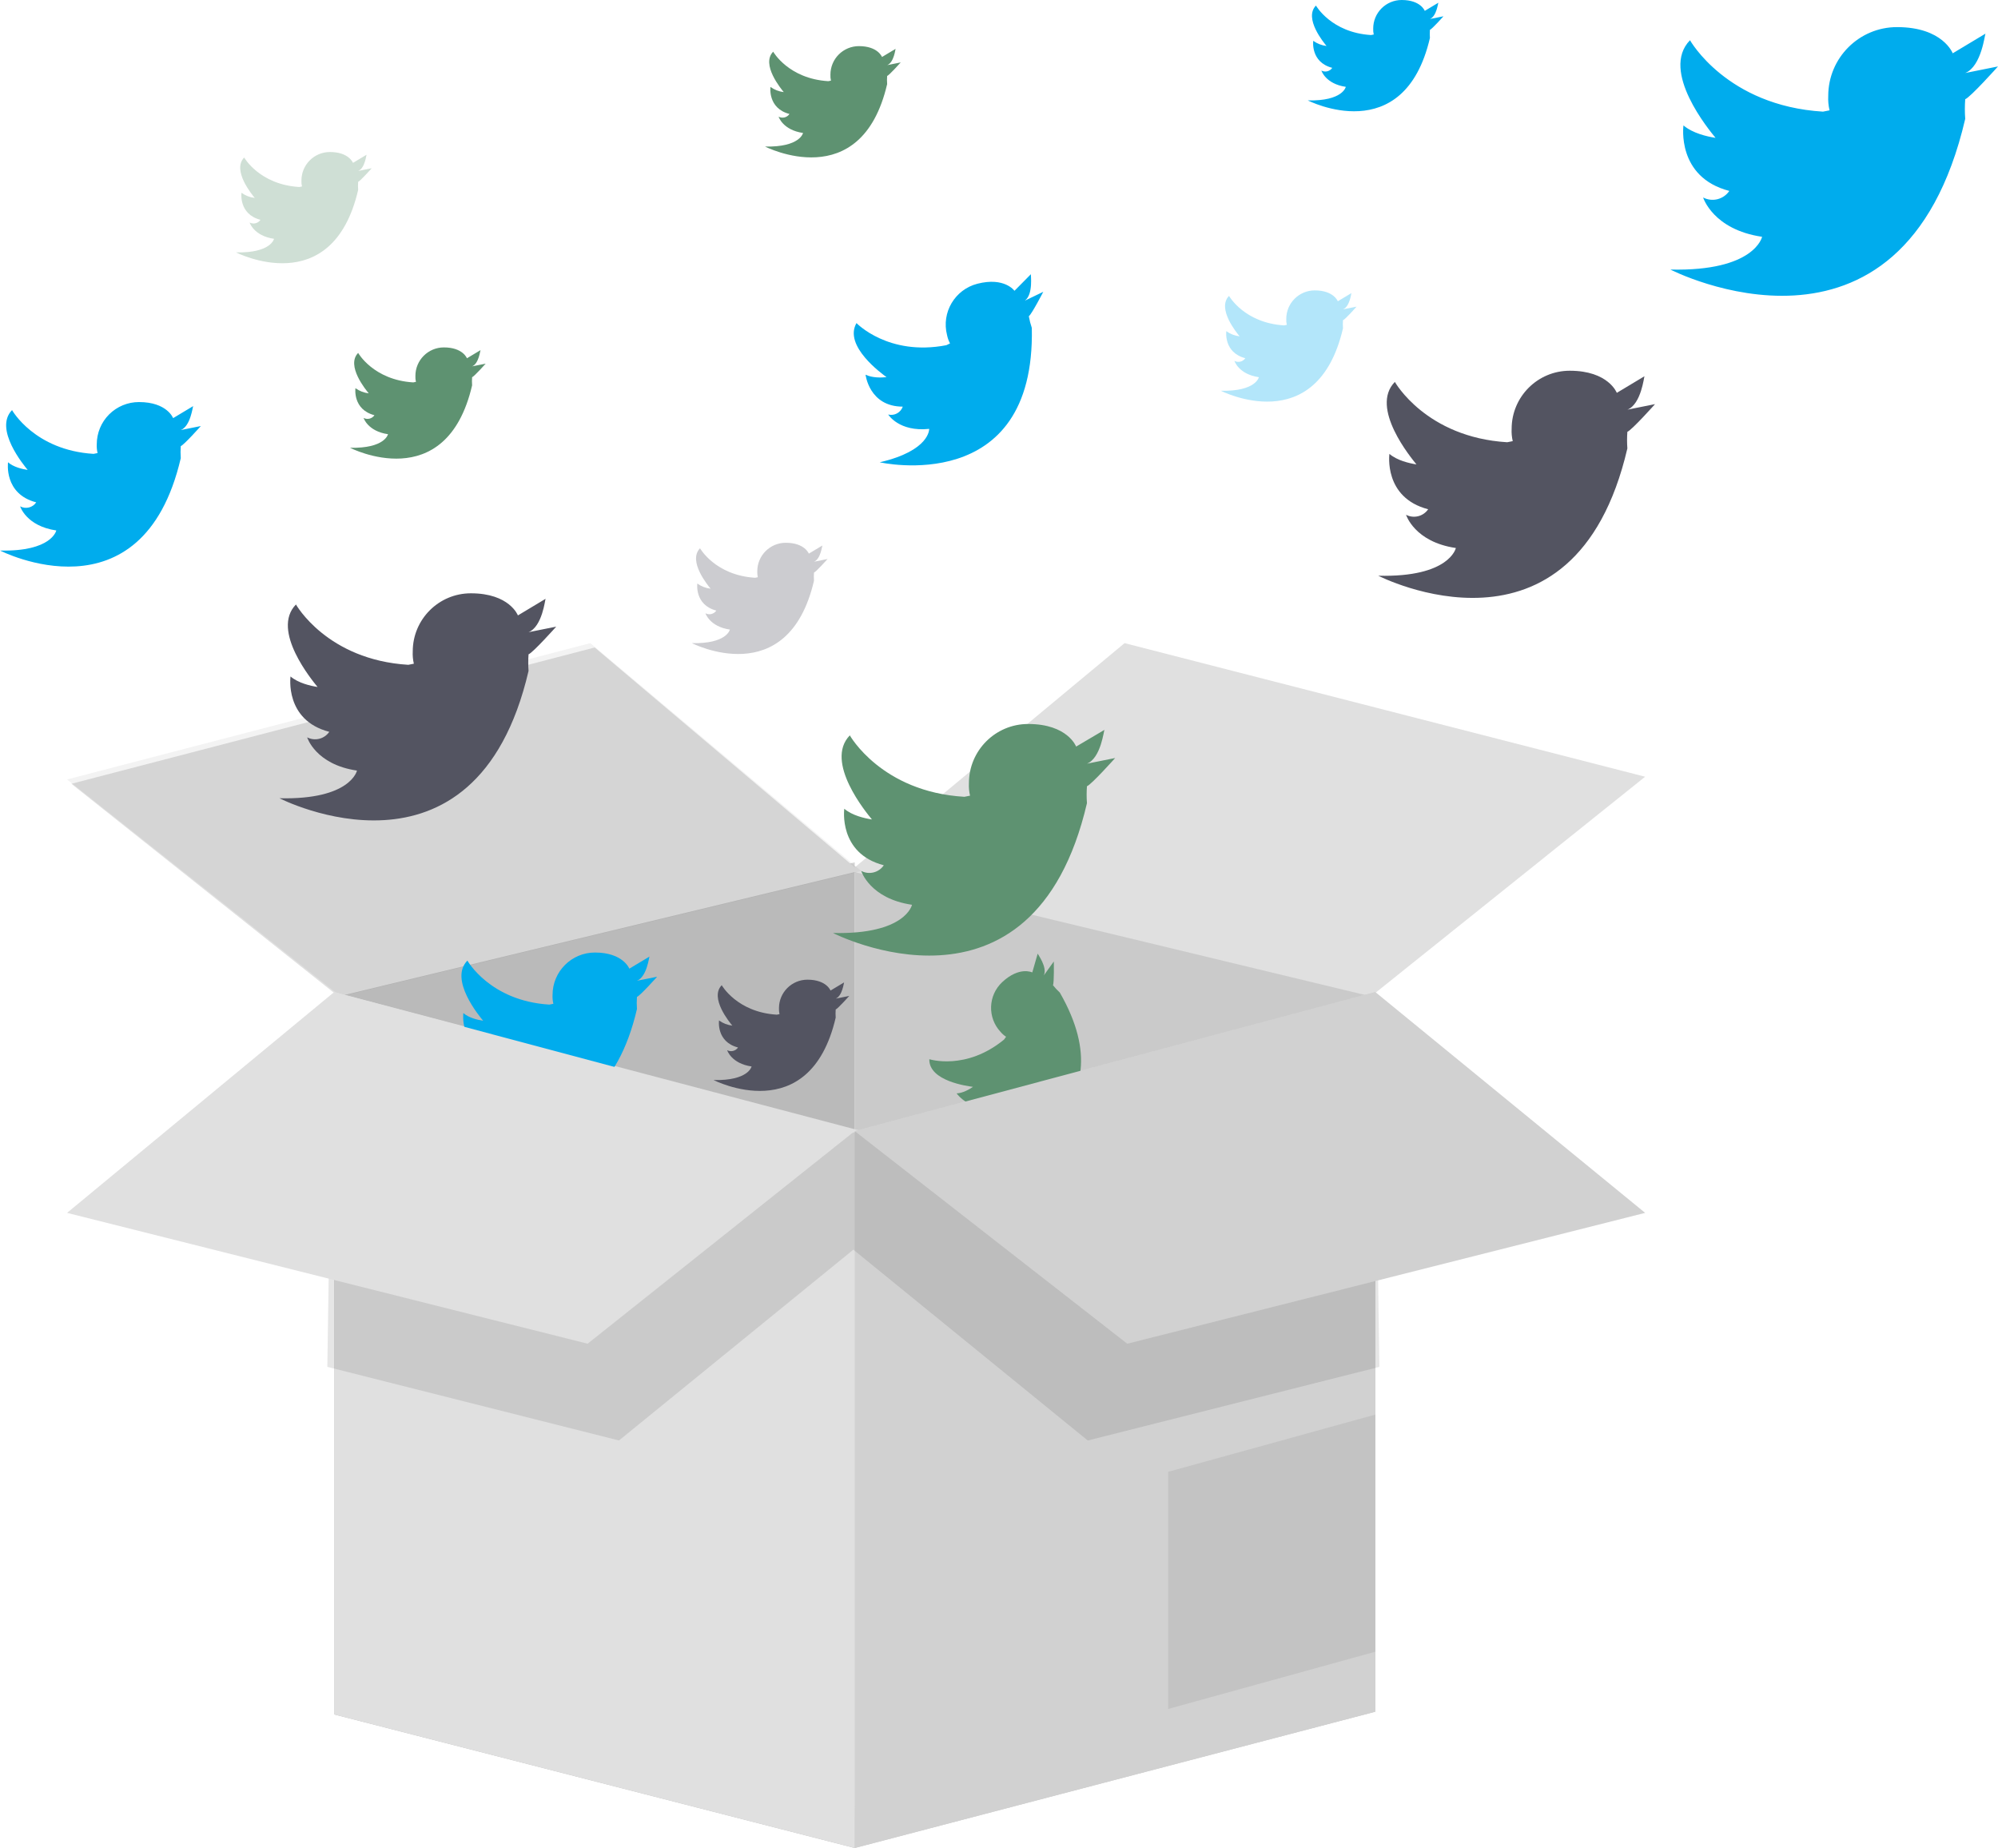
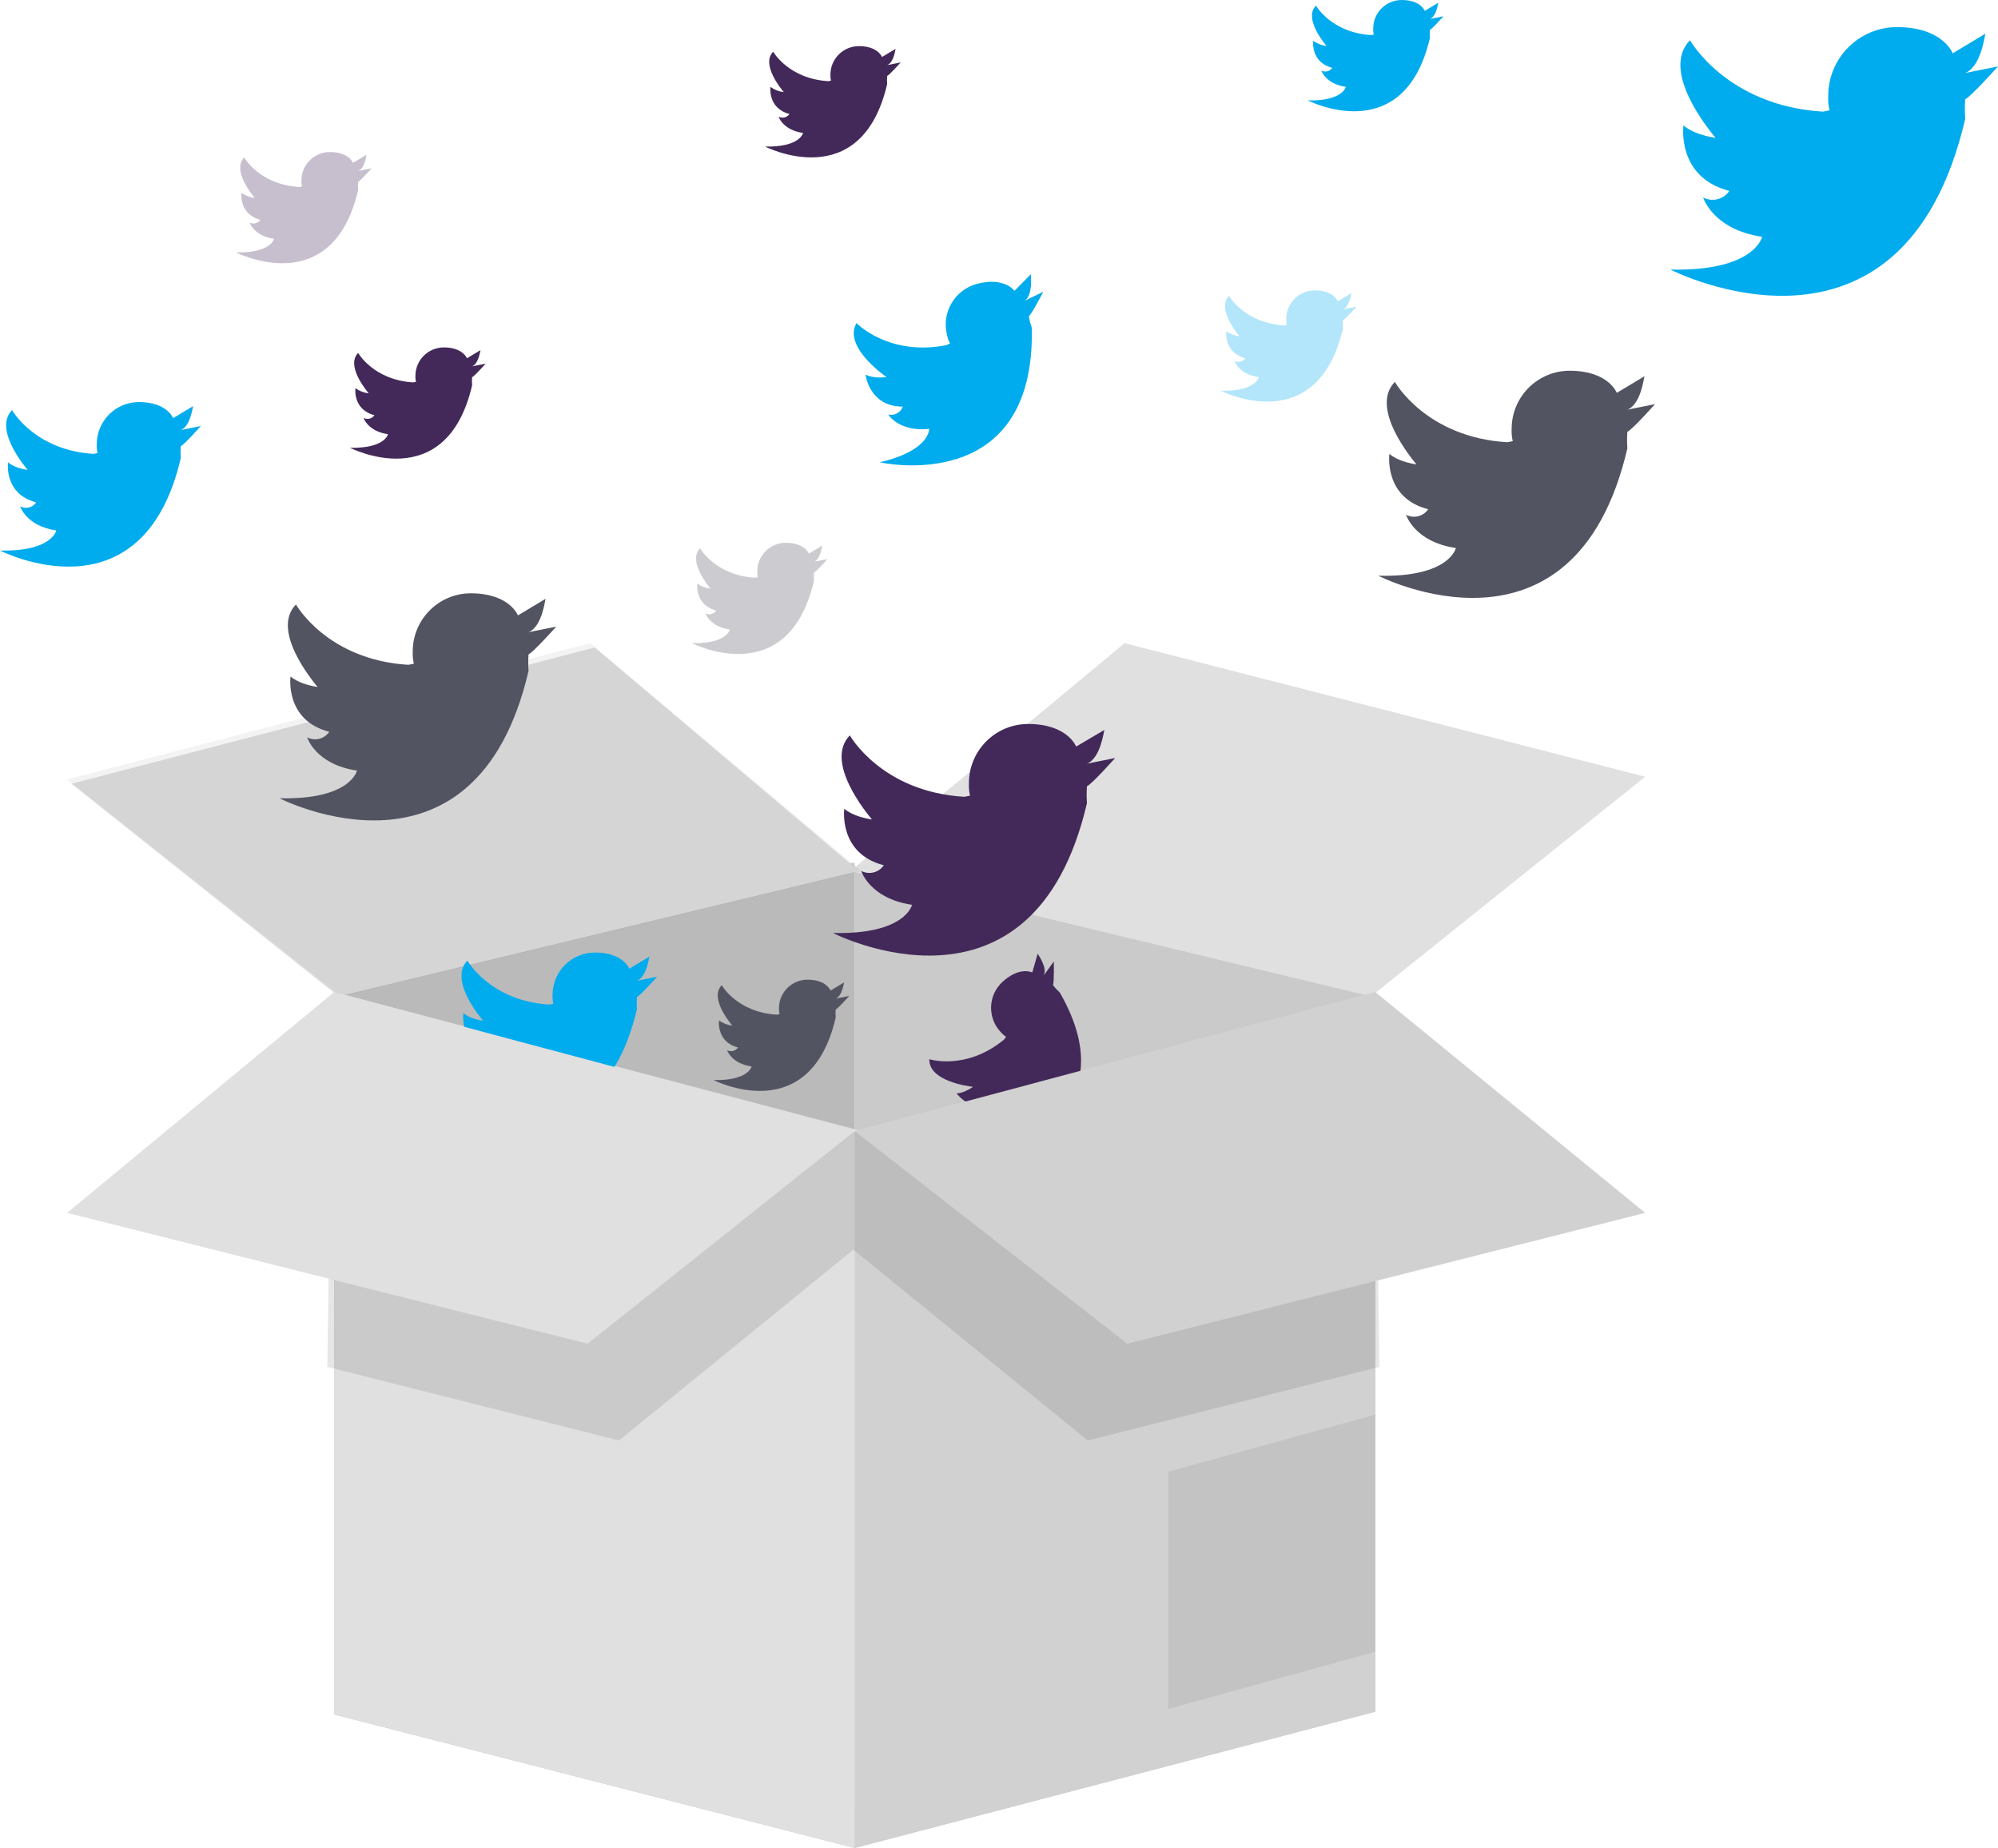
<svg xmlns="http://www.w3.org/2000/svg" data-name="Layer 1" width="813.15" height="752" viewBox="0 0 813.15 752">
  <path fill="#e0e0e0" d="M559.73 403.7l-211.87-51.03V752l211.87-55.46V403.7z" />
  <path opacity=".1" d="M559.73 403.7l-211.87-51.03V752l211.87-55.46V403.7z" />
  <path fill="#e0e0e0" d="M135.99 403.7l211.87-51.03V752l-211.87-54.35V403.7z" />
  <path opacity=".17" d="M135.99 401.93l211.87-51.02V752l-211.87-54.35V401.93z" />
  <path fill="#e0e0e0" d="M346.09 354.44l111.59-92.73 211.86 54.36-111.58 89.39-211.87-51.02z" />
  <path fill="#e0e0e0" d="M29.05 318.94l108.71 86.52 211.86-51.02-107.59-90.96-212.98 55.46z" />
  <path opacity=".05" d="M27.29 317.18l111.35 88.28 211.87-51.02-110.25-92.73-212.97 55.47z" />
  <path fill="#e0e0e0" d="M135.99 403.7v293.95L347.86 752l2.86-291.73-214.73-56.57z" />
  <path fill="#e0e0e0" d="M559.73 696.54L347.86 752V460.27l211.87-56.57v292.84z" />
  <path opacity=".07" d="M559.73 696.54L347.86 752V460.27l211.87-56.57v292.84z" />
  <path opacity=".07" d="M475.42 598.92v96.51l84.31-23.3v-96.5l-84.31 23.29z" />
  <path opacity=".1" d="M133.22 556.22l118.69 29.95 95.4-77.65v-47.7l-211.87-53.24-2.22 148.64zm428.17 0L442.7 586.17l-95.39-77.65v-47.7l211.86-53.24 2.22 148.64z" />
  <path d="M259.23 399.1l8.21-1.64s-6.9 7.72-8.21 8.21a33.05 33.05 0 000 4.93c-15.77 67.69-73.93 37.79-73.93 37.79 21.19.49 23-8.21 23-8.21-12.32-1.81-14.79-9.86-14.79-9.86a5.08 5.08 0 006.57-1.64c-13.31-3.45-11.5-16.43-11.5-16.43 2.3 2 5.91 2.79 8.05 3.12-1.48-1.81-14-16.76-6.41-24.48 0 0 9.2 16.43 33.35 17.91l1.64-.33a12.89 12.89 0 01-.33-3.61 17.25 17.25 0 0117.25-17.25c11.5 0 14 6.57 14 6.57l8.21-4.93c-.18-.01-1 8.21-5.11 9.85z" fill="#00aced" />
  <path fill="#e0e0e0" d="M135.99 403.7l-108.7 89.85 211.86 53.24 108.71-86.52-211.87-56.57z" />
-   <path d="M424.82 396.91l4.06-5.65s.18 8.6-.34 9.65a27.47 27.47 0 002.79 3c28.77 50.08-23.53 64.86-23.53 64.86 13.16-11.71 9.33-18 9.33-18-8.56 5.85-14.56 2.35-14.56 2.35a4.22 4.22 0 003.06-4.72c-10 5.44-16.3-3.47-16.3-3.47 2.52-.1 5.18-1.65 6.66-2.66-1.92-.26-18-2.27-17.77-11.25 0 0 14.9 4.77 30.42-8l.81-1.13a10.71 10.71 0 01-2.25-2 14.33 14.33 0 01.71-20.26c7-6.52 12.21-3.92 12.21-3.92l2.2-7.65c-.09.07 4.06 5.52 2.5 8.85z" fill="#5e9271" />
+   <path d="M424.82 396.91l4.06-5.65s.18 8.6-.34 9.65a27.47 27.47 0 002.79 3c28.77 50.08-23.53 64.86-23.53 64.86 13.16-11.71 9.33-18 9.33-18-8.56 5.85-14.56 2.35-14.56 2.35a4.22 4.22 0 003.06-4.72c-10 5.44-16.3-3.47-16.3-3.47 2.52-.1 5.18-1.65 6.66-2.66-1.92-.26-18-2.27-17.77-11.25 0 0 14.9 4.77 30.42-8l.81-1.13a10.71 10.71 0 01-2.25-2 14.33 14.33 0 01.71-20.26c7-6.52 12.21-3.92 12.21-3.92l2.2-7.65c-.09.07 4.06 5.52 2.5 8.85z" fill="#432959" />
  <path fill="#e0e0e0" d="M559.73 403.7l109.81 89.85-210.76 53.24-110.92-86.52 211.87-56.57z" />
  <path opacity=".07" d="M559.73 403.7l109.81 89.85-210.76 53.24-110.92-86.52 211.87-56.57z" />
  <path d="M417.09 122.35l7.51-3.61s-4.74 9.15-5.89 9.95a32.88 32.88 0 001.22 4.75c1.53 69.12-61.9 54.68-61.9 54.68 20.54-4.76 20.13-13.6 20.13-13.6-12.32 1.3-16.68-5.84-16.68-5.84a5 5 0 005.93-3.21c-13.68 0-15.14-13-15.14-13 2.7 1.33 6.39 1.23 8.53 1-1.87-1.38-17.6-12.7-12.22-22 0 0 12.93 13.56 36.56 9l1.5-.72a12.82 12.82 0 01-1.21-3.4 17.16 17.16 0 0112.36-20.89c11.08-2.84 15.08 2.88 15.08 2.88l6.7-6.78c-.17.07 1.07 8.19-2.48 10.79zM73.57 175l8.17-1.63s-6.86 7.68-8.17 8.17a32.88 32.88 0 000 4.9C57.88 253.77.03 224.03.03 224.03c21.08.49 22.88-8.17 22.88-8.17-12.26-1.8-14.71-9.81-14.71-9.81a5 5 0 006.54-1.63C1.47 201 3.27 188.12 3.27 188.12c2.29 2 5.88 2.78 8 3.11-1.47-1.8-13.89-16.67-6.37-24.35 0 0 9.15 16.34 33.18 17.81l1.63-.33a12.82 12.82 0 01-.33-3.6 17.16 17.16 0 0117.19-17.15c11.44 0 13.89 6.54 13.89 6.54l8.17-4.9c-.19-.01-1 8.16-5.06 9.75zM799.81 29.71l13.33-2.67s-11.2 12.53-13.33 13.33a53.64 53.64 0 000 8c-25.6 109.85-120 61.32-120 61.32 34.39.8 37.33-13.33 37.33-13.33-20-2.93-24-16-24-16a8.24 8.24 0 0010.66-2.67c-21.6-5.6-18.66-26.66-18.66-26.66 3.73 3.2 9.6 4.53 13.06 5.07-2.4-2.93-22.66-27.2-10.4-39.73 0 0 14.93 26.66 54.12 29.06l2.67-.53a20.92 20.92 0 01-.53-5.87 28 28 0 0128-28c18.66 0 22.66 10.66 22.66 10.66l13.33-8c-.24.02-1.57 13.31-8.24 16.02zM581.95 7.73l5.52-1.1s-4.64 5.19-5.52 5.52a22.21 22.21 0 000 3.31c-10.6 45.5-49.69 25.4-49.69 25.4 14.25.33 15.46-5.52 15.46-5.52-8.28-1.21-9.94-6.63-9.94-6.63a3.41 3.41 0 004.42-1.1c-8.94-2.32-7.73-11-7.73-11a11.48 11.48 0 005.41 2.1c-1-1.21-9.39-11.26-4.31-16.45 0 0 6.18 11 22.42 12l1.1-.22a8.66 8.66 0 01-.22-2.43A11.59 11.59 0 01570.47 0c7.73 0 9.39 4.42 9.39 4.42l5.52-3.31c-.12-.01-.67 5.52-3.43 6.62z" fill="#00aced" />
  <path d="M331.28 228.58l5.52-1.1s-4.64 5.19-5.52 5.52a22.21 22.21 0 000 3.31c-10.6 45.5-49.69 25.4-49.69 25.4 14.25.33 15.46-5.52 15.46-5.52-8.28-1.21-9.94-6.63-9.94-6.63a3.41 3.41 0 004.42-1.1c-8.94-2.32-7.73-11-7.73-11a11.48 11.48 0 005.41 2.1c-1-1.21-9.39-11.26-4.31-16.45 0 0 6.18 11 22.42 12l1.1-.22a8.66 8.66 0 01-.22-2.43 11.59 11.59 0 0111.59-11.59c7.73 0 9.39 4.42 9.39 4.42l5.52-3.31c-.13.02-.66 5.5-3.42 6.6z" fill="#535461" opacity=".3" />
  <path d="M546.57 125.89l5.52-1.1s-4.59 5.21-5.52 5.51a22.21 22.21 0 000 3.31c-10.6 45.5-49.69 25.4-49.69 25.4 14.25.33 15.46-5.52 15.46-5.52-8.28-1.21-9.94-6.63-9.94-6.63a3.41 3.41 0 004.42-1.1c-8.94-2.32-7.73-11-7.73-11a11.48 11.48 0 005.41 2.1c-1-1.21-9.39-11.26-4.31-16.45 0 0 6.18 11 22.42 12l1.1-.22a8.66 8.66 0 01-.22-2.43 11.59 11.59 0 0111.59-11.59c7.73 0 9.39 4.42 9.39 4.42l5.52-3.31c-.06-.02-.62 5.5-3.42 6.61z" fill="#00aced" opacity=".3" />
-   <path d="M442.37 310.76l11.48-2.3s-9.65 10.8-11.48 11.48a46.21 46.21 0 000 6.89c-22.05 94.63-103.36 52.83-103.36 52.83 29.63.69 32.16-11.48 32.16-11.48-17.23-2.53-20.67-13.78-20.67-13.78a7.1 7.1 0 009.19-2.3c-18.6-4.82-16.08-23-16.08-23 3.22 2.76 8.27 3.9 11.25 4.36-2.07-2.53-19.52-23.43-9-34.22 0 0 12.86 23 46.63 25l2.3-.46a18 18 0 01-.46-5.05 24.11 24.11 0 0124.12-24.12c16.08 0 19.52 9.19 19.52 9.19l11.52-6.8c-.23 0-1.38 11.47-7.12 13.76zM361.09 26.5l5.48-1.1s-4.64 5.19-5.52 5.52a22.21 22.21 0 000 3.31c-10.6 45.5-49.69 25.4-49.69 25.4 14.25.33 15.46-5.52 15.46-5.52-8.28-1.21-9.94-6.63-9.94-6.63a3.41 3.41 0 004.42-1.1c-8.94-2.32-7.73-11-7.73-11a11.48 11.48 0 005.41 2.1c-1-1.21-9.39-11.26-4.31-16.45 0 0 6.18 11 22.42 12l1.1-.22a8.66 8.66 0 01-.22-2.43 11.59 11.59 0 0111.6-11.61c7.73 0 9.39 4.42 9.39 4.42l5.52-3.31c-.07 0-.62 5.52-3.39 6.62zM192.14 149.08l5.52-1.1s-4.64 5.19-5.52 5.52a22.21 22.21 0 000 3.31c-10.6 45.5-49.69 25.4-49.69 25.4 14.25.33 15.46-5.52 15.46-5.52-8.28-1.21-9.94-6.63-9.94-6.63a3.41 3.41 0 004.42-1.1c-8.94-2.32-7.73-11-7.73-11a11.48 11.48 0 005.41 2.1c-1-1.21-9.39-11.26-4.31-16.45 0 0 6.18 11 22.42 12l1.1-.22a8.66 8.66 0 01-.22-2.43 11.59 11.59 0 0111.59-11.59c7.73 0 9.39 4.42 9.39 4.42l5.52-3.31c-.11-.03-.66 5.52-3.42 6.6z" fill="#5e9271" />
-   <path d="M145.76 69.57l5.52-1.1s-4.64 5.19-5.52 5.52a22.21 22.21 0 000 3.31c-10.6 45.5-49.69 25.4-49.69 25.4 14.25.33 15.46-5.52 15.46-5.52-8.28-1.21-9.94-6.63-9.94-6.63a3.41 3.41 0 004.42-1.1c-8.94-2.32-7.73-11-7.73-11a11.48 11.48 0 005.41 2.1c-1-1.21-9.39-11.26-4.31-16.45 0 0 6.18 11 22.42 12l1.1-.22a8.66 8.66 0 01-.22-2.43 11.59 11.59 0 0111.59-11.59c7.73 0 9.39 4.42 9.39 4.42l5.52-3.31c-.11-.03-.61 5.5-3.42 6.6z" fill="#5e9271" opacity=".3" />
+   <path d="M442.37 310.76l11.48-2.3s-9.65 10.8-11.48 11.48a46.21 46.21 0 000 6.89c-22.05 94.63-103.36 52.83-103.36 52.83 29.63.69 32.16-11.48 32.16-11.48-17.23-2.53-20.67-13.78-20.67-13.78a7.1 7.1 0 009.19-2.3c-18.6-4.82-16.08-23-16.08-23 3.22 2.76 8.27 3.9 11.25 4.36-2.07-2.53-19.52-23.43-9-34.22 0 0 12.86 23 46.63 25l2.3-.46a18 18 0 01-.46-5.05 24.11 24.11 0 0124.12-24.12c16.08 0 19.52 9.19 19.52 9.19l11.52-6.8c-.23 0-1.38 11.47-7.12 13.76zM361.09 26.5l5.48-1.1s-4.64 5.19-5.52 5.52a22.21 22.21 0 000 3.31c-10.6 45.5-49.69 25.4-49.69 25.4 14.25.33 15.46-5.52 15.46-5.52-8.28-1.21-9.94-6.63-9.94-6.63a3.41 3.41 0 004.42-1.1c-8.94-2.32-7.73-11-7.73-11a11.48 11.48 0 005.41 2.1c-1-1.21-9.39-11.26-4.31-16.45 0 0 6.18 11 22.42 12l1.1-.22a8.66 8.66 0 01-.22-2.43 11.59 11.59 0 0111.6-11.61c7.73 0 9.39 4.42 9.39 4.42l5.52-3.31c-.07 0-.62 5.52-3.39 6.62zM192.14 149.08l5.52-1.1s-4.64 5.19-5.52 5.52a22.21 22.21 0 000 3.31c-10.6 45.5-49.69 25.4-49.69 25.4 14.25.33 15.46-5.52 15.46-5.52-8.28-1.21-9.94-6.63-9.94-6.63a3.41 3.41 0 004.42-1.1c-8.94-2.32-7.73-11-7.73-11a11.48 11.48 0 005.41 2.1c-1-1.21-9.39-11.26-4.31-16.45 0 0 6.18 11 22.42 12l1.1-.22a8.66 8.66 0 01-.22-2.43 11.59 11.59 0 0111.59-11.59c7.73 0 9.39 4.42 9.39 4.42l5.52-3.31c-.11-.03-.66 5.52-3.42 6.6z" fill="#432959" />
+   <path d="M145.76 69.57l5.52-1.1s-4.64 5.19-5.52 5.52a22.21 22.21 0 000 3.31c-10.6 45.5-49.69 25.4-49.69 25.4 14.25.33 15.46-5.52 15.46-5.52-8.28-1.21-9.94-6.63-9.94-6.63a3.41 3.41 0 004.42-1.1c-8.94-2.32-7.73-11-7.73-11a11.48 11.48 0 005.41 2.1c-1-1.21-9.39-11.26-4.31-16.45 0 0 6.18 11 22.42 12l1.1-.22a8.66 8.66 0 01-.22-2.43 11.59 11.59 0 0111.59-11.59c7.73 0 9.39 4.42 9.39 4.42l5.52-3.31c-.11-.03-.61 5.5-3.42 6.6z" fill="#432959" opacity=".3" />
  <path d="M340.11 406.37l5.52-1.1s-4.64 5.19-5.52 5.52a22.21 22.21 0 000 3.31c-10.6 45.5-49.69 25.4-49.69 25.4 14.25.33 15.46-5.52 15.46-5.52-8.28-1.21-9.94-6.63-9.94-6.63a3.41 3.41 0 004.42-1.1c-8.94-2.32-7.73-11-7.73-11a11.48 11.48 0 005.41 2.1c-1-1.21-9.39-11.26-4.31-16.45 0 0 6.18 11 22.42 12l1.1-.22a8.66 8.66 0 01-.22-2.43 11.59 11.59 0 0111.59-11.59c7.73 0 9.39 4.42 9.39 4.42l5.52-3.31c-.1-.02-.66 5.5-3.42 6.6zM662.34 166.7l11.23-2.25s-9.46 10.59-11.26 11.26a45.32 45.32 0 000 6.76c-21.63 92.81-101.37 51.81-101.37 51.81 29.09.72 31.57-11.28 31.57-11.28-16.9-2.48-20.27-13.52-20.27-13.52a7 7 0 009-2.25c-18.25-4.73-15.77-22.53-15.77-22.53 3.15 2.7 8.11 3.83 11 4.28-2-2.48-19.15-23-8.79-33.57 0 0 12.62 22.53 45.73 24.55l2.25-.45a17.67 17.67 0 01-.45-5 23.65 23.65 0 0123.65-23.65c15.77 0 19.15 9 19.15 9l11.26-6.76c-.17.08-1.3 11.35-6.93 13.6zm-447.23 90.55l11.26-2.25s-9.46 10.59-11.26 11.26a45.32 45.32 0 000 6.76c-21.63 92.81-101.37 51.81-101.37 51.81 29.06.68 31.54-11.26 31.54-11.26-16.9-2.48-20.27-13.52-20.27-13.52a7 7 0 009-2.25c-18.25-4.73-15.77-22.53-15.77-22.53 3.15 2.7 8.11 3.83 11 4.28-2-2.48-19.15-23-8.79-33.57 0 0 12.62 22.53 45.73 24.55l2.25-.45a17.67 17.67 0 01-.45-5 23.65 23.65 0 0123.65-23.65c15.77 0 19.15 9 19.15 9l11.26-6.76c-.17.06-1.3 11.33-6.93 13.58z" fill="#535461" />
</svg>
